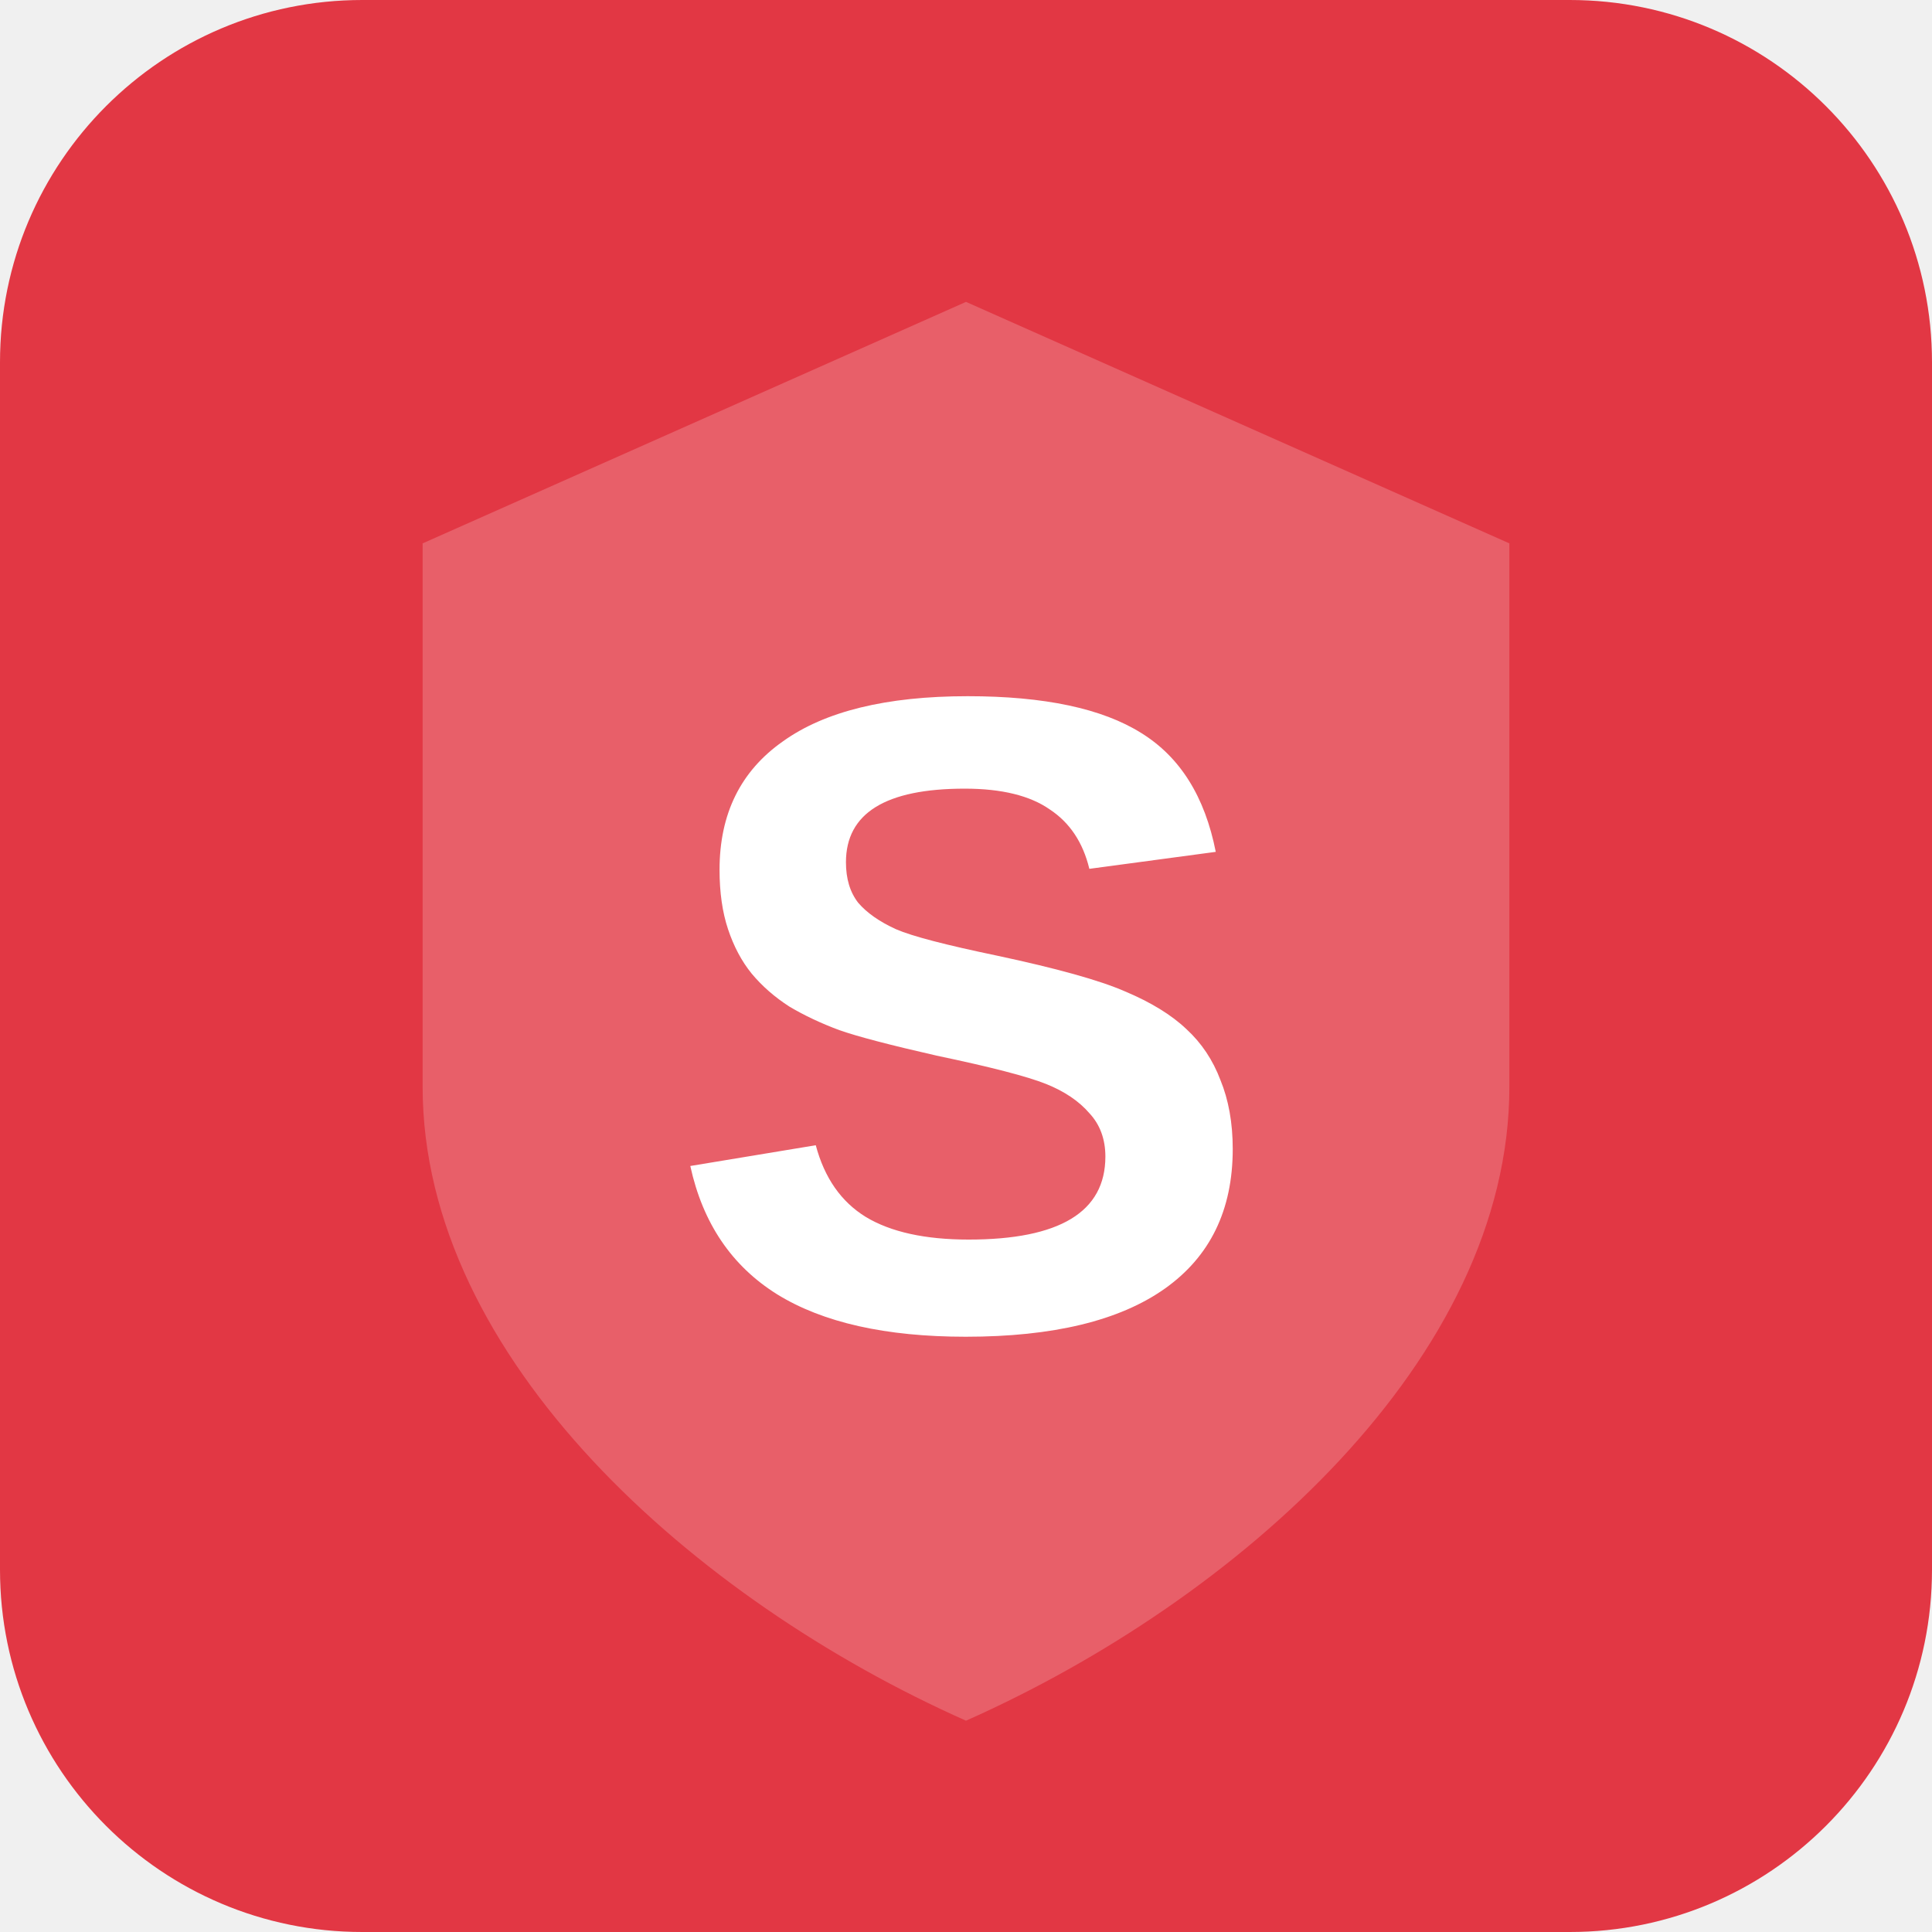
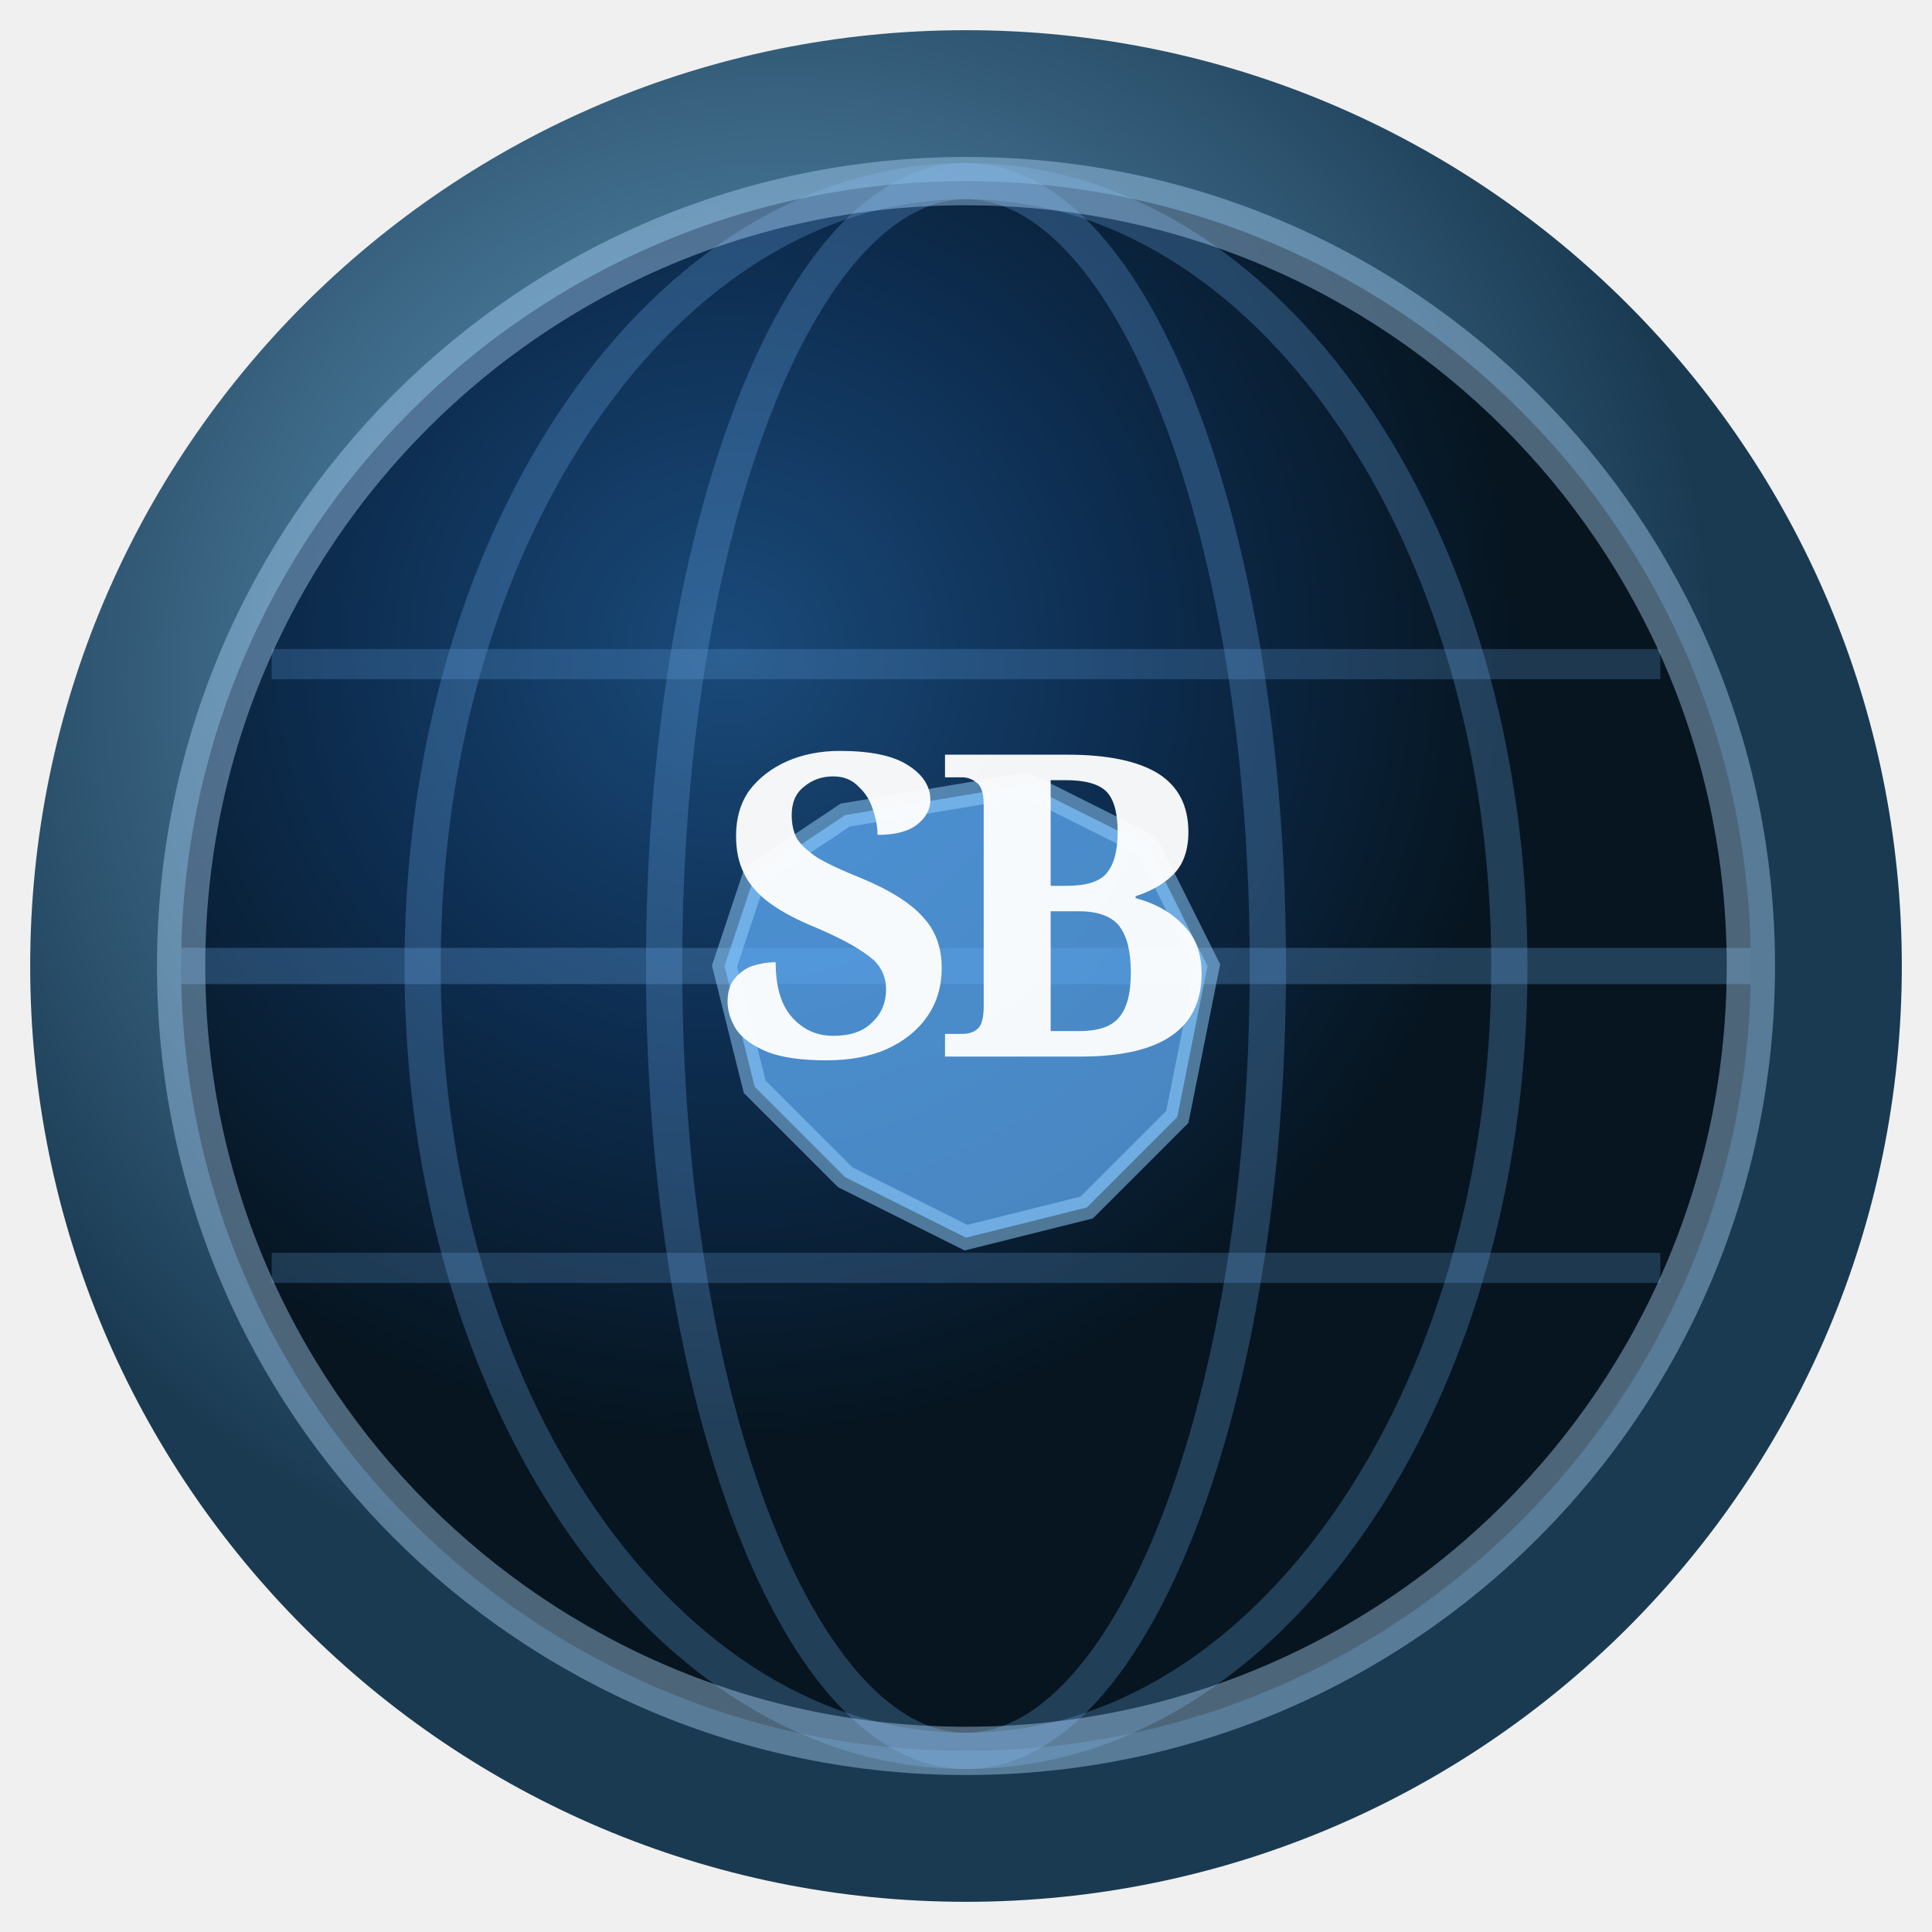
<svg xmlns="http://www.w3.org/2000/svg" viewBox="0 0 32 32">
-   <rect width="32" height="32" rx="6" fill="#e23744" />
-   <path d="M16 5 L25 9 L25 18 C25 22.5 20.5 26.5 16 28.5 C11.5 26.5 7 22.5 7 18 L7 9 Z" fill="white" opacity="0.2" />
-   <text x="16" y="22" font-family="Arial Black, Arial" font-weight="900" font-size="15" fill="white" text-anchor="middle">S</text>
+   <circle cx="16" cy="16" r="15.5" fill="url(#ring)" />
+   <circle cx="16" cy="16" r="13" fill="url(#globe)" />
+   <ellipse cx="16" cy="16" rx="5" ry="13" fill="none" stroke="rgba(100,160,220,0.3)" stroke-width="0.6" />
+   <ellipse cx="16" cy="16" rx="9" ry="13" fill="none" stroke="rgba(100,160,220,0.3)" stroke-width="0.6" />
+   <line x1="3" y1="16" x2="29" y2="16" stroke="rgba(100,160,220,0.3)" stroke-width="0.6" />
+   <line x1="4.5" y1="11" x2="27.5" y2="11" stroke="rgba(100,160,220,0.25)" stroke-width="0.5" />
+   <line x1="4.5" y1="21" x2="27.5" y2="21" stroke="rgba(100,160,220,0.25)" stroke-width="0.5" />
+   <path d="M14,13.5 L17,13 L19,14 L20,16 L19.5,18.5 L18,20 L16,20.5 L14,19.5 L12.5,18 L12,16 L12.5,14.5 Z" fill="rgba(100,180,255,0.7)" stroke="rgba(150,210,255,0.5)" stroke-width="0.4" />
+   <text x="16" y="17.5" font-family="Georgia, serif" font-weight="900" font-size="7" fill="white" text-anchor="middle" opacity="0.95" letter-spacing="-0.5">SB</text>
+   <circle cx="16" cy="16" r="13" fill="none" stroke="rgba(180,220,255,0.4)" stroke-width="0.8" />
+   <defs>
+     <radialGradient id="ring" cx="40%" cy="35%">
+       <stop offset="0%" stop-color="#8ab0cc" />
+       <stop offset="40%" stop-color="#4a7a9b" />
+       <stop offset="100%" stop-color="#1a3a52" />
+     </radialGradient>
+     <radialGradient id="globe" cx="35%" cy="30%">
+       <stop offset="0%" stop-color="#1a4a7a" />
+       <stop offset="50%" stop-color="#0d2d50" />
+       <stop offset="100%" stop-color="#061520" />
+     </radialGradient>
+   </defs>
</svg>
